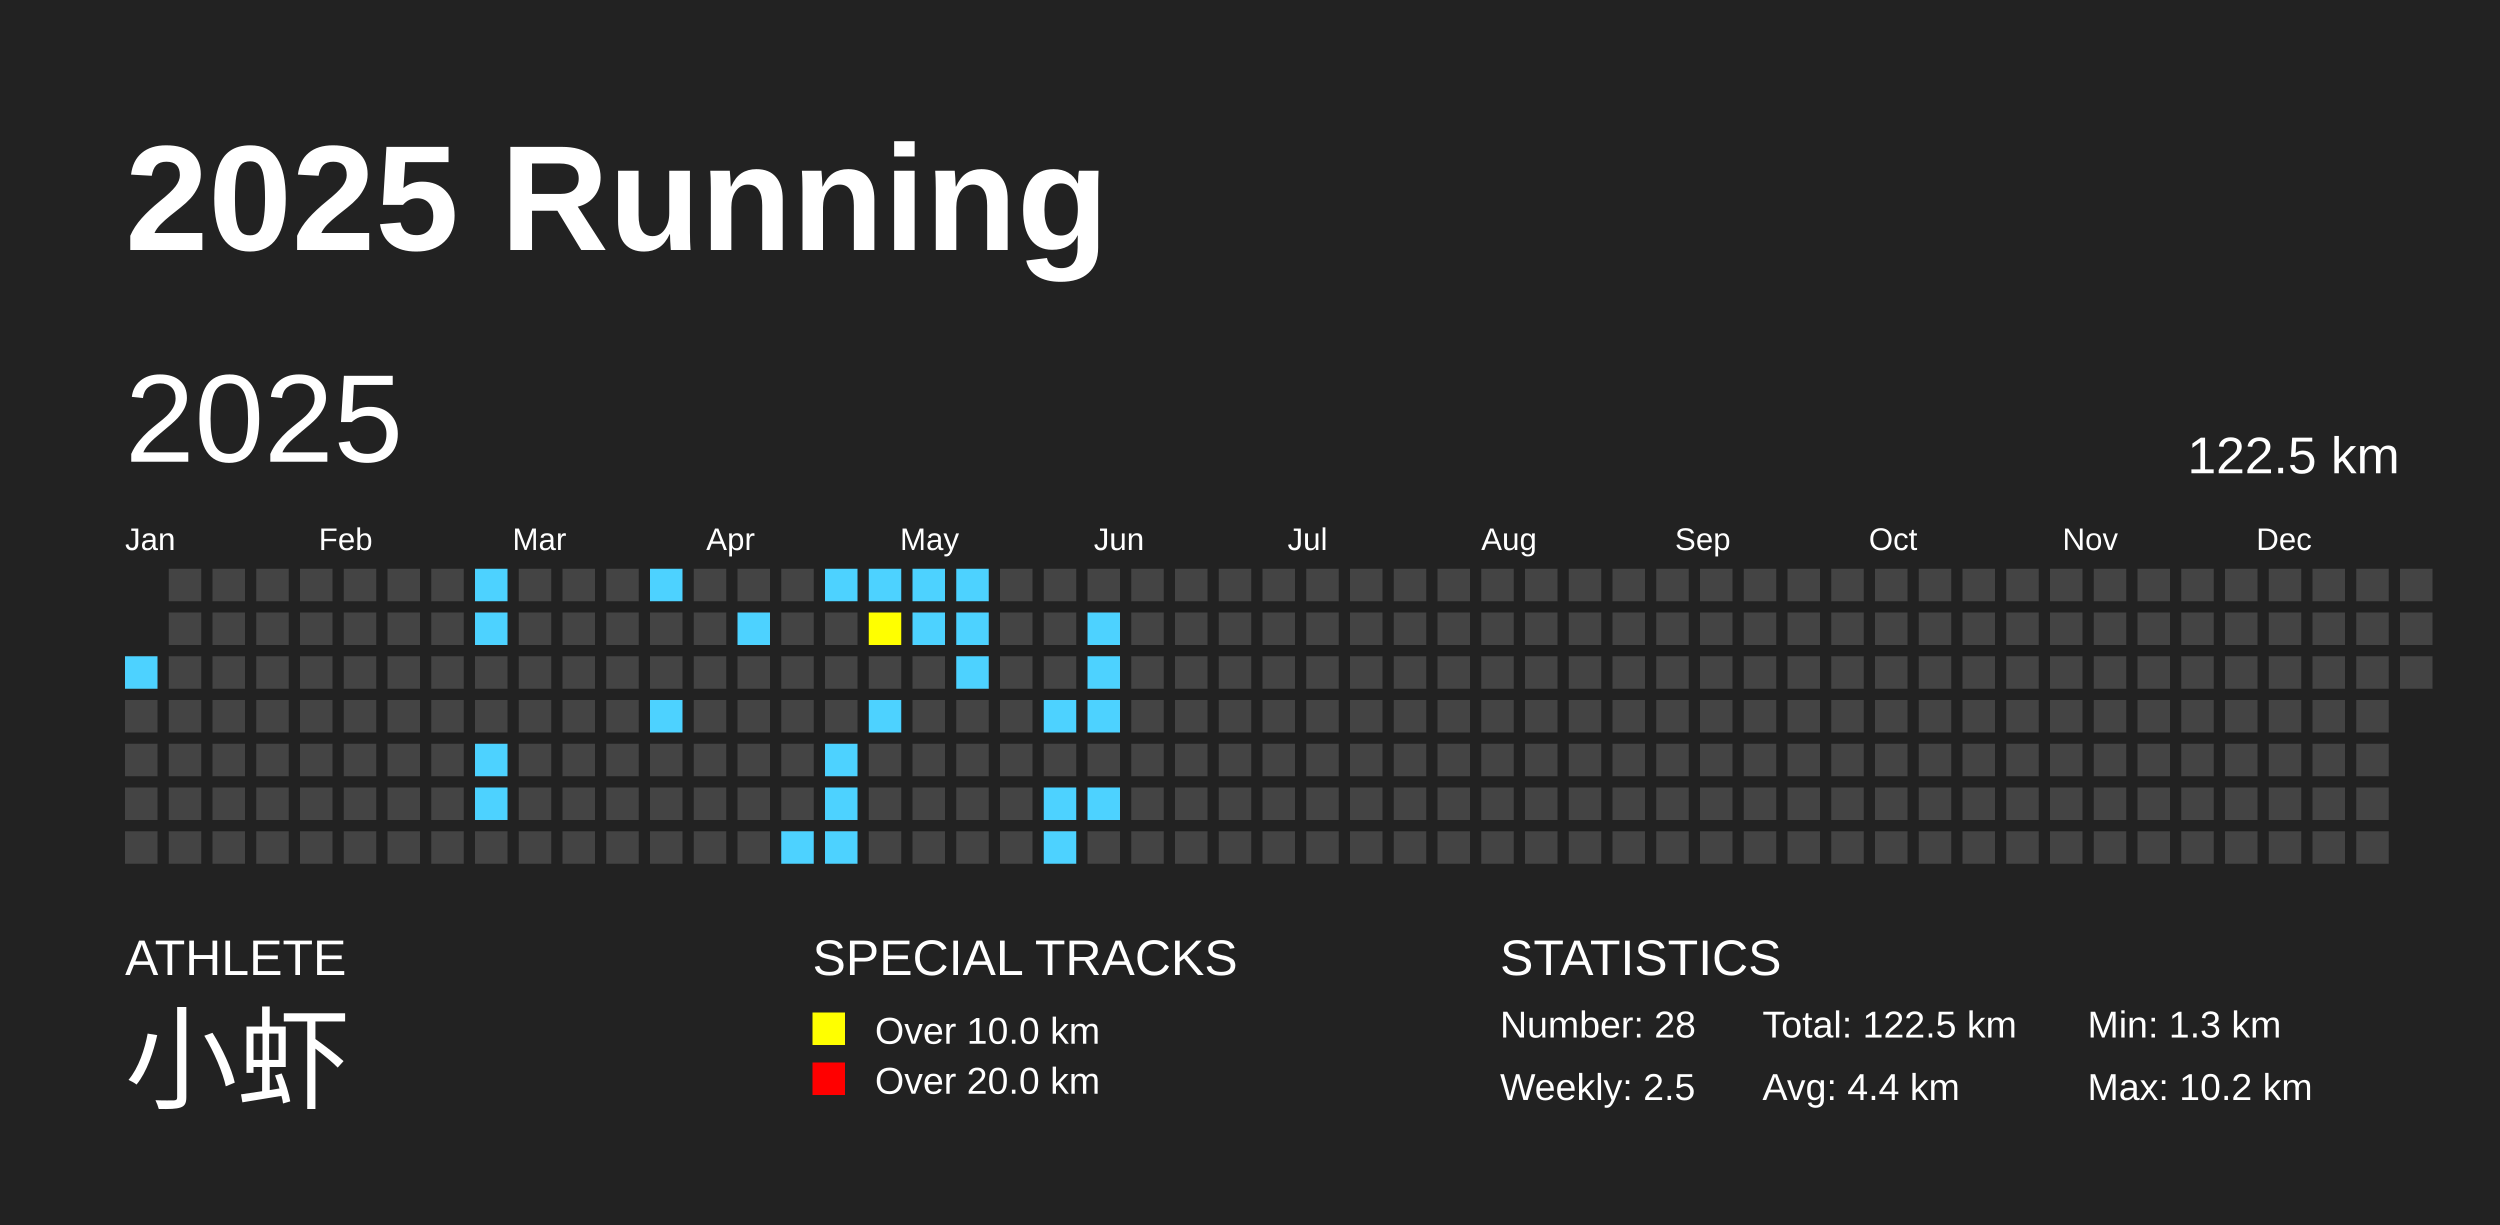
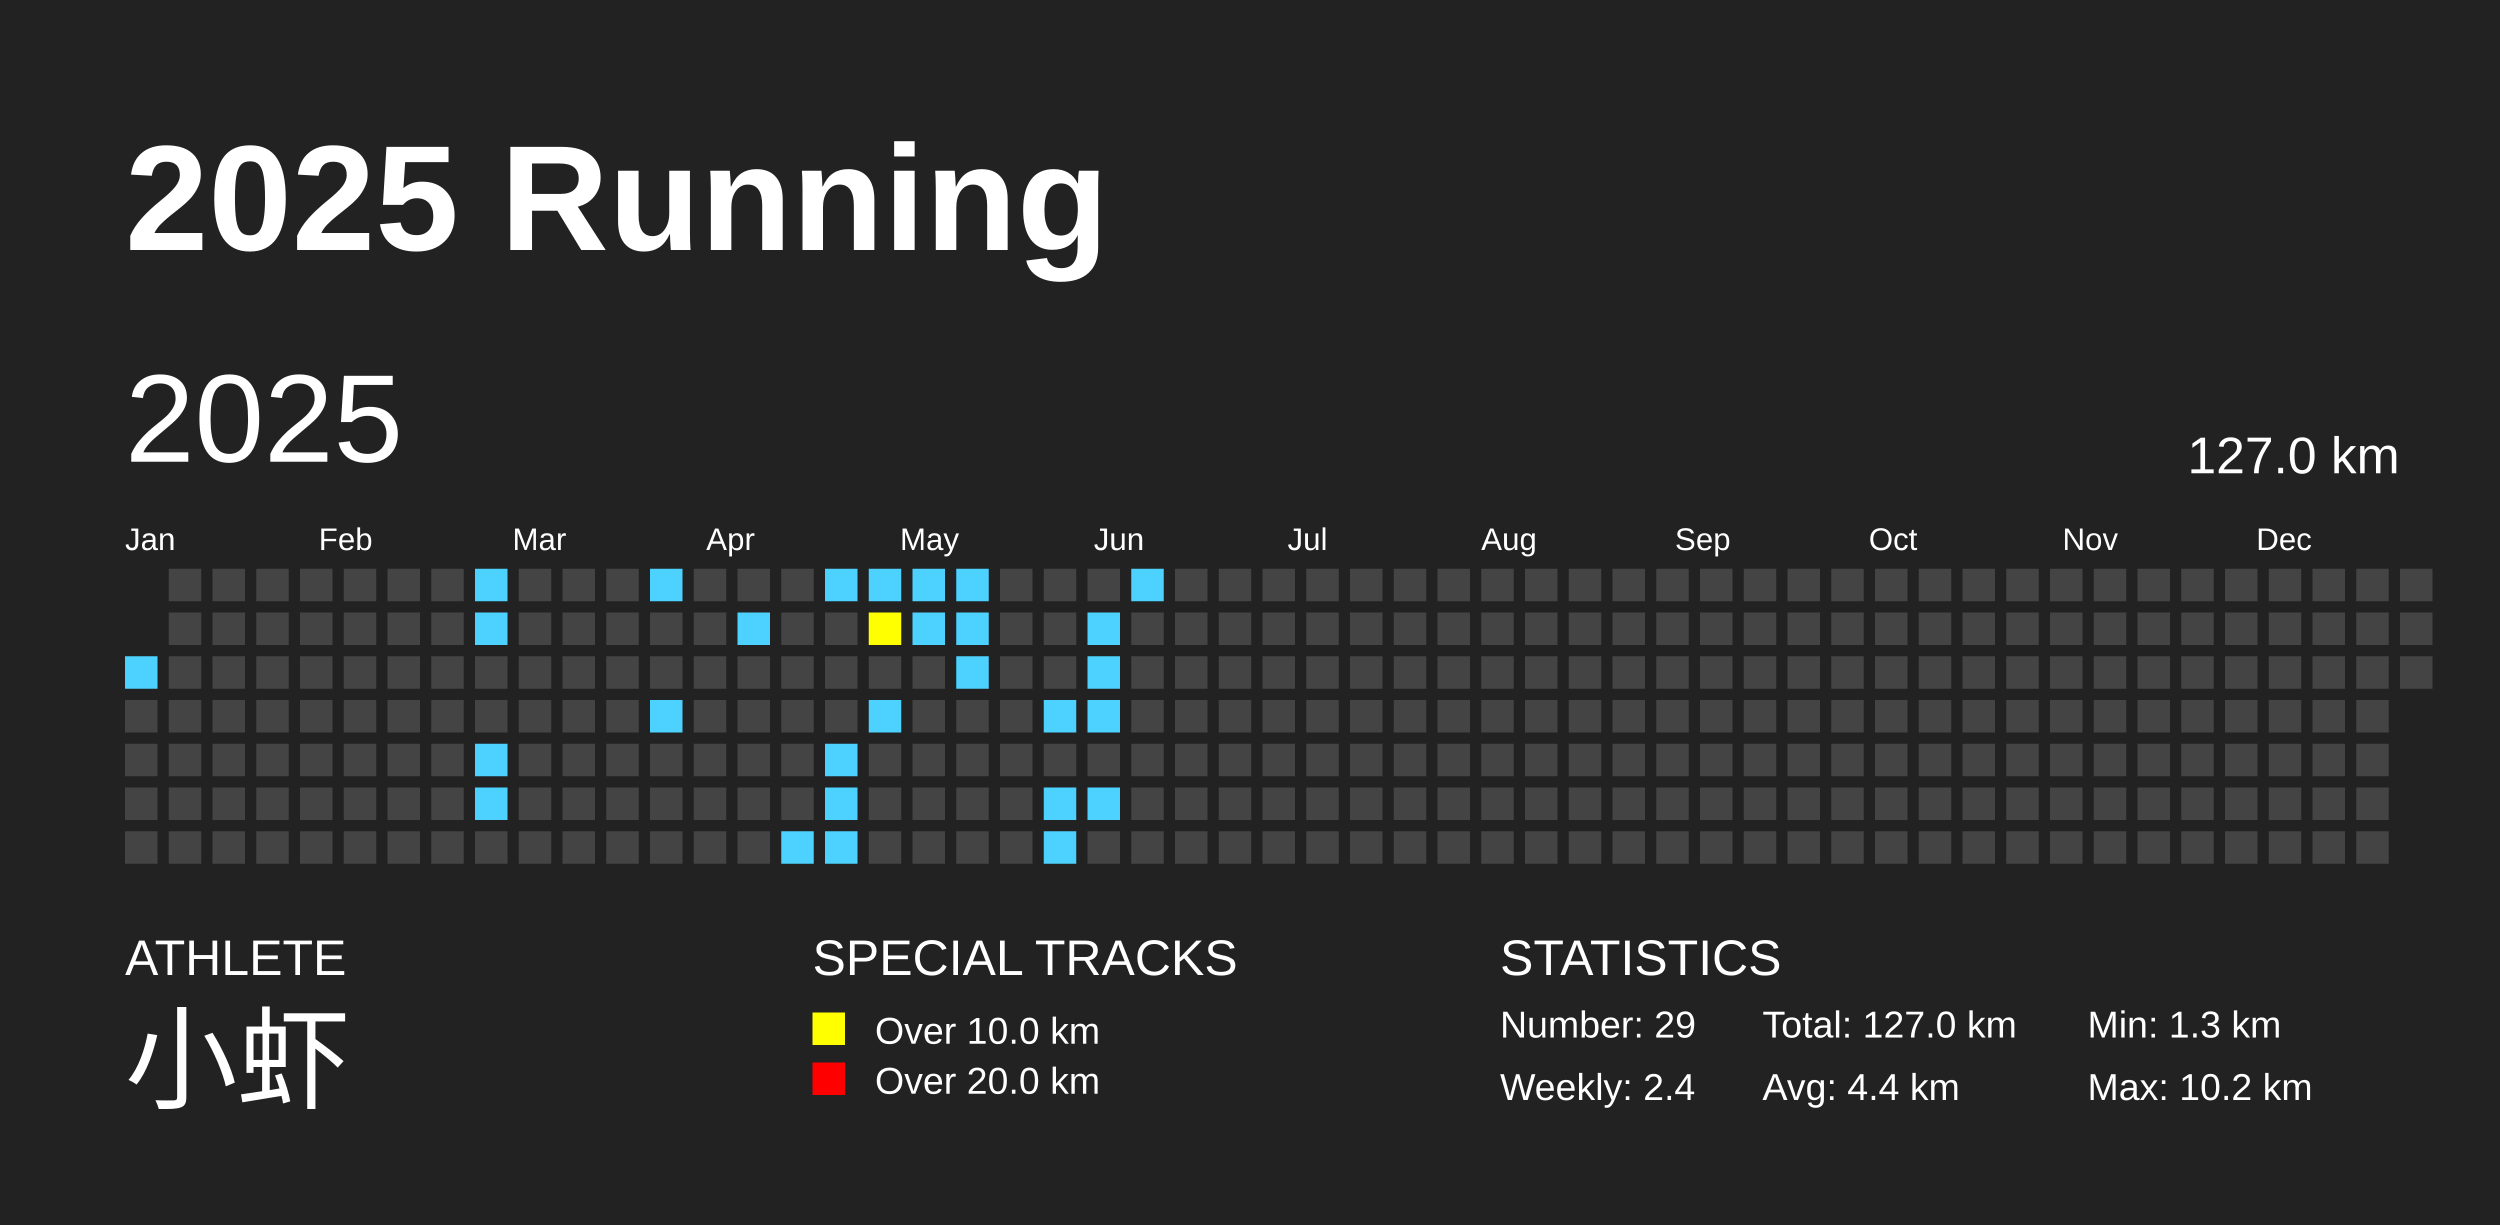
<svg xmlns="http://www.w3.org/2000/svg" baseProfile="full" height="98mm" version="1.1" viewBox="0,0,200,98" width="200mm">
  <defs />
  <rect fill="#222222" height="98" width="200" x="0" y="0" />
  <text fill="#FFFFFF" style="font-size:12px; font-family:Arial; font-weight:bold;" x="10" y="20">2025 Running</text>
  <text fill="#FFFFFF" style="font-size:4px; font-family:Arial" x="10" y="78">ATHLETE</text>
  <text fill="#FFFFFF" style="font-size:9px; font-family:Arial" x="10" y="88">小虾</text>
  <text fill="#FFFFFF" style="font-size:4px; font-family:Arial" x="65" y="78">SPECIAL TRACKS</text>
  <rect fill="yellow" height="2.6" width="2.6" x="65" y="81" />
  <text fill="#FFFFFF" style="font-size:3px; font-family:Arial" x="70" y="83.5">Over 10.0 km</text>
  <rect fill="red" height="2.6" width="2.6" x="65" y="85" />
  <text fill="#FFFFFF" style="font-size:3px; font-family:Arial" x="70" y="87.5">Over 20.0 km</text>
  <text fill="#FFFFFF" style="font-size:4px; font-family:Arial" x="120" y="78">STATISTICS</text>
-   <text fill="#FFFFFF" style="font-size:3px; font-family:Arial" x="120" y="83">Number: 28</text>
-   <text fill="#FFFFFF" style="font-size:3px; font-family:Arial" x="120" y="88">Weekly: 2.5</text>
-   <text fill="#FFFFFF" style="font-size:3px; font-family:Arial" x="141" y="83">Total: 122.5 km</text>
+   <text fill="#FFFFFF" style="font-size:3px; font-family:Arial" x="120" y="83">Number: 29</text>
+   <text fill="#FFFFFF" style="font-size:3px; font-family:Arial" x="120" y="88">Weekly: 2.4</text>
+   <text fill="#FFFFFF" style="font-size:3px; font-family:Arial" x="141" y="83">Total: 127.0 km</text>
  <text fill="#FFFFFF" style="font-size:3px; font-family:Arial" x="141" y="88">Avg: 4.4 km</text>
  <text fill="#FFFFFF" style="font-size:3px; font-family:Arial" x="167" y="83">Min: 1.3 km</text>
  <text fill="#FFFFFF" style="font-size:3px; font-family:Arial" x="167" y="88">Max: 10.2 km</text>
  <text dominant-baseline="hanging" fill="#FFFFFF" style="font-size:10.0px; font-family:Arial;" x="10" y="30">2025</text>
-   <text dominant-baseline="hanging" fill="#FFFFFF" style="font-size:4.125px; font-family:Arial;" x="175" y="35">122.5 km</text>
+   <text dominant-baseline="hanging" fill="#FFFFFF" style="font-size:4.125px; font-family:Arial;" x="175" y="35">127.0 km</text>
  <text fill="#FFFFFF" style="font-size:2.5px; font-family:Arial" x="10.0" y="44">Jan</text>
  <text fill="#FFFFFF" style="font-size:2.5px; font-family:Arial" x="25.5" y="44">Feb</text>
  <text fill="#FFFFFF" style="font-size:2.5px; font-family:Arial" x="41.0" y="44">Mar</text>
  <text fill="#FFFFFF" style="font-size:2.5px; font-family:Arial" x="56.5" y="44">Apr</text>
  <text fill="#FFFFFF" style="font-size:2.5px; font-family:Arial" x="72.0" y="44">May</text>
  <text fill="#FFFFFF" style="font-size:2.5px; font-family:Arial" x="87.5" y="44">Jun</text>
  <text fill="#FFFFFF" style="font-size:2.5px; font-family:Arial" x="103.0" y="44">Jul</text>
  <text fill="#FFFFFF" style="font-size:2.5px; font-family:Arial" x="118.5" y="44">Aug</text>
  <text fill="#FFFFFF" style="font-size:2.5px; font-family:Arial" x="134.0" y="44">Sep</text>
  <text fill="#FFFFFF" style="font-size:2.5px; font-family:Arial" x="149.5" y="44">Oct</text>
  <text fill="#FFFFFF" style="font-size:2.5px; font-family:Arial" x="165.0" y="44">Nov</text>
  <text fill="#FFFFFF" style="font-size:2.5px; font-family:Arial" x="180.5" y="44">Dec</text>
  <rect fill="#4DD2FF" height="2.6" width="2.6" x="10.0" y="52.5" />
  <rect fill="#444444" height="2.6" width="2.6" x="10.0" y="56.0" />
  <rect fill="#444444" height="2.6" width="2.6" x="10.0" y="59.5" />
  <rect fill="#444444" height="2.6" width="2.6" x="10.0" y="63.0" />
  <rect fill="#444444" height="2.6" width="2.6" x="10.0" y="66.5" />
  <rect fill="#444444" height="2.6" width="2.6" x="13.5" y="45.5" />
  <rect fill="#444444" height="2.6" width="2.6" x="13.5" y="49.0" />
  <rect fill="#444444" height="2.6" width="2.6" x="13.5" y="52.5" />
  <rect fill="#444444" height="2.6" width="2.6" x="13.5" y="56.0" />
  <rect fill="#444444" height="2.6" width="2.6" x="13.5" y="59.5" />
  <rect fill="#444444" height="2.6" width="2.6" x="13.5" y="63.0" />
  <rect fill="#444444" height="2.6" width="2.6" x="13.5" y="66.5" />
  <rect fill="#444444" height="2.6" width="2.6" x="17.0" y="45.5" />
  <rect fill="#444444" height="2.6" width="2.6" x="17.0" y="49.0" />
  <rect fill="#444444" height="2.6" width="2.6" x="17.0" y="52.5" />
  <rect fill="#444444" height="2.6" width="2.6" x="17.0" y="56.0" />
  <rect fill="#444444" height="2.6" width="2.6" x="17.0" y="59.5" />
  <rect fill="#444444" height="2.6" width="2.6" x="17.0" y="63.0" />
  <rect fill="#444444" height="2.6" width="2.6" x="17.0" y="66.5" />
  <rect fill="#444444" height="2.6" width="2.6" x="20.5" y="45.5" />
  <rect fill="#444444" height="2.6" width="2.6" x="20.5" y="49.0" />
  <rect fill="#444444" height="2.6" width="2.6" x="20.5" y="52.5" />
  <rect fill="#444444" height="2.6" width="2.6" x="20.5" y="56.0" />
  <rect fill="#444444" height="2.6" width="2.6" x="20.5" y="59.5" />
  <rect fill="#444444" height="2.6" width="2.6" x="20.5" y="63.0" />
  <rect fill="#444444" height="2.6" width="2.6" x="20.5" y="66.5" />
  <rect fill="#444444" height="2.6" width="2.6" x="24.0" y="45.5" />
  <rect fill="#444444" height="2.6" width="2.6" x="24.0" y="49.0" />
  <rect fill="#444444" height="2.6" width="2.6" x="24.0" y="52.5" />
  <rect fill="#444444" height="2.6" width="2.6" x="24.0" y="56.0" />
  <rect fill="#444444" height="2.6" width="2.6" x="24.0" y="59.5" />
  <rect fill="#444444" height="2.6" width="2.6" x="24.0" y="63.0" />
  <rect fill="#444444" height="2.6" width="2.6" x="24.0" y="66.5" />
  <rect fill="#444444" height="2.6" width="2.6" x="27.5" y="45.5" />
  <rect fill="#444444" height="2.6" width="2.6" x="27.5" y="49.0" />
  <rect fill="#444444" height="2.6" width="2.6" x="27.5" y="52.5" />
  <rect fill="#444444" height="2.6" width="2.6" x="27.5" y="56.0" />
  <rect fill="#444444" height="2.6" width="2.6" x="27.5" y="59.5" />
  <rect fill="#444444" height="2.6" width="2.6" x="27.5" y="63.0" />
  <rect fill="#444444" height="2.6" width="2.6" x="27.5" y="66.5" />
  <rect fill="#444444" height="2.6" width="2.6" x="31.0" y="45.5" />
  <rect fill="#444444" height="2.6" width="2.6" x="31.0" y="49.0" />
  <rect fill="#444444" height="2.6" width="2.6" x="31.0" y="52.5" />
  <rect fill="#444444" height="2.6" width="2.6" x="31.0" y="56.0" />
  <rect fill="#444444" height="2.6" width="2.6" x="31.0" y="59.5" />
  <rect fill="#444444" height="2.6" width="2.6" x="31.0" y="63.0" />
  <rect fill="#444444" height="2.6" width="2.6" x="31.0" y="66.5" />
  <rect fill="#444444" height="2.6" width="2.6" x="34.5" y="45.5" />
  <rect fill="#444444" height="2.6" width="2.6" x="34.5" y="49.0" />
  <rect fill="#444444" height="2.6" width="2.6" x="34.5" y="52.5" />
  <rect fill="#444444" height="2.6" width="2.6" x="34.5" y="56.0" />
  <rect fill="#444444" height="2.6" width="2.6" x="34.5" y="59.5" />
  <rect fill="#444444" height="2.6" width="2.6" x="34.5" y="63.0" />
  <rect fill="#444444" height="2.6" width="2.6" x="34.5" y="66.5" />
  <rect fill="#4DD2FF" height="2.6" width="2.6" x="38.0" y="45.5" />
  <rect fill="#4DD2FF" height="2.6" width="2.6" x="38.0" y="49.0" />
  <rect fill="#444444" height="2.6" width="2.6" x="38.0" y="52.5" />
  <rect fill="#444444" height="2.6" width="2.6" x="38.0" y="56.0" />
  <rect fill="#4DD2FF" height="2.6" width="2.6" x="38.0" y="59.5" />
  <rect fill="#4DD2FF" height="2.6" width="2.6" x="38.0" y="63.0" />
  <rect fill="#444444" height="2.6" width="2.6" x="38.0" y="66.5" />
  <rect fill="#444444" height="2.6" width="2.6" x="41.5" y="45.5" />
  <rect fill="#444444" height="2.6" width="2.6" x="41.5" y="49.0" />
  <rect fill="#444444" height="2.6" width="2.6" x="41.5" y="52.5" />
  <rect fill="#444444" height="2.6" width="2.6" x="41.5" y="56.0" />
  <rect fill="#444444" height="2.6" width="2.6" x="41.5" y="59.5" />
  <rect fill="#444444" height="2.6" width="2.6" x="41.5" y="63.0" />
  <rect fill="#444444" height="2.6" width="2.6" x="41.5" y="66.5" />
  <rect fill="#444444" height="2.6" width="2.6" x="45.0" y="45.5" />
  <rect fill="#444444" height="2.6" width="2.6" x="45.0" y="49.0" />
  <rect fill="#444444" height="2.6" width="2.6" x="45.0" y="52.5" />
  <rect fill="#444444" height="2.6" width="2.6" x="45.0" y="56.0" />
  <rect fill="#444444" height="2.6" width="2.6" x="45.0" y="59.5" />
  <rect fill="#444444" height="2.6" width="2.6" x="45.0" y="63.0" />
  <rect fill="#444444" height="2.6" width="2.6" x="45.0" y="66.5" />
  <rect fill="#444444" height="2.6" width="2.6" x="48.5" y="45.5" />
  <rect fill="#444444" height="2.6" width="2.6" x="48.5" y="49.0" />
  <rect fill="#444444" height="2.6" width="2.6" x="48.5" y="52.5" />
  <rect fill="#444444" height="2.6" width="2.6" x="48.5" y="56.0" />
  <rect fill="#444444" height="2.6" width="2.6" x="48.5" y="59.5" />
  <rect fill="#444444" height="2.6" width="2.6" x="48.5" y="63.0" />
  <rect fill="#444444" height="2.6" width="2.6" x="48.5" y="66.5" />
  <rect fill="#4DD2FF" height="2.6" width="2.6" x="52.0" y="45.5" />
  <rect fill="#444444" height="2.6" width="2.6" x="52.0" y="49.0" />
  <rect fill="#444444" height="2.6" width="2.6" x="52.0" y="52.5" />
  <rect fill="#4DD2FF" height="2.6" width="2.6" x="52.0" y="56.0" />
  <rect fill="#444444" height="2.6" width="2.6" x="52.0" y="59.5" />
  <rect fill="#444444" height="2.6" width="2.6" x="52.0" y="63.0" />
  <rect fill="#444444" height="2.6" width="2.6" x="52.0" y="66.5" />
  <rect fill="#444444" height="2.6" width="2.6" x="55.5" y="45.5" />
  <rect fill="#444444" height="2.6" width="2.6" x="55.5" y="49.0" />
  <rect fill="#444444" height="2.6" width="2.6" x="55.5" y="52.5" />
  <rect fill="#444444" height="2.6" width="2.6" x="55.5" y="56.0" />
  <rect fill="#444444" height="2.6" width="2.6" x="55.5" y="59.5" />
  <rect fill="#444444" height="2.6" width="2.6" x="55.5" y="63.0" />
  <rect fill="#444444" height="2.6" width="2.6" x="55.5" y="66.5" />
  <rect fill="#444444" height="2.6" width="2.6" x="59.0" y="45.5" />
  <rect fill="#4DD2FF" height="2.6" width="2.6" x="59.0" y="49.0" />
  <rect fill="#444444" height="2.6" width="2.6" x="59.0" y="52.5" />
  <rect fill="#444444" height="2.6" width="2.6" x="59.0" y="56.0" />
  <rect fill="#444444" height="2.6" width="2.6" x="59.0" y="59.5" />
  <rect fill="#444444" height="2.6" width="2.6" x="59.0" y="63.0" />
  <rect fill="#444444" height="2.6" width="2.6" x="59.0" y="66.5" />
  <rect fill="#444444" height="2.6" width="2.6" x="62.5" y="45.5" />
  <rect fill="#444444" height="2.6" width="2.6" x="62.5" y="49.0" />
  <rect fill="#444444" height="2.6" width="2.6" x="62.5" y="52.5" />
  <rect fill="#444444" height="2.6" width="2.6" x="62.5" y="56.0" />
  <rect fill="#444444" height="2.6" width="2.6" x="62.5" y="59.5" />
  <rect fill="#444444" height="2.6" width="2.6" x="62.5" y="63.0" />
  <rect fill="#4DD2FF" height="2.6" width="2.6" x="62.5" y="66.5" />
  <rect fill="#4DD2FF" height="2.6" width="2.6" x="66.0" y="45.5" />
  <rect fill="#444444" height="2.6" width="2.6" x="66.0" y="49.0" />
  <rect fill="#444444" height="2.6" width="2.6" x="66.0" y="52.5" />
  <rect fill="#444444" height="2.6" width="2.6" x="66.0" y="56.0" />
  <rect fill="#4DD2FF" height="2.6" width="2.6" x="66.0" y="59.5" />
  <rect fill="#4DD2FF" height="2.6" width="2.6" x="66.0" y="63.0" />
  <rect fill="#4DD2FF" height="2.6" width="2.6" x="66.0" y="66.5" />
  <rect fill="#4DD2FF" height="2.6" width="2.6" x="69.5" y="45.5" />
  <rect fill="yellow" height="2.6" width="2.6" x="69.5" y="49.0" />
  <rect fill="#444444" height="2.6" width="2.6" x="69.5" y="52.5" />
  <rect fill="#4DD2FF" height="2.6" width="2.6" x="69.5" y="56.0" />
  <rect fill="#444444" height="2.6" width="2.6" x="69.5" y="59.5" />
  <rect fill="#444444" height="2.6" width="2.6" x="69.5" y="63.0" />
  <rect fill="#444444" height="2.6" width="2.6" x="69.5" y="66.5" />
  <rect fill="#4DD2FF" height="2.6" width="2.6" x="73.0" y="45.5" />
  <rect fill="#4DD2FF" height="2.6" width="2.6" x="73.0" y="49.0" />
  <rect fill="#444444" height="2.6" width="2.6" x="73.0" y="52.5" />
  <rect fill="#444444" height="2.6" width="2.6" x="73.0" y="56.0" />
  <rect fill="#444444" height="2.6" width="2.6" x="73.0" y="59.5" />
  <rect fill="#444444" height="2.6" width="2.6" x="73.0" y="63.0" />
  <rect fill="#444444" height="2.6" width="2.6" x="73.0" y="66.5" />
  <rect fill="#4DD2FF" height="2.6" width="2.6" x="76.5" y="45.5" />
  <rect fill="#4DD2FF" height="2.6" width="2.6" x="76.5" y="49.0" />
  <rect fill="#4DD2FF" height="2.6" width="2.6" x="76.5" y="52.5" />
  <rect fill="#444444" height="2.6" width="2.6" x="76.5" y="56.0" />
  <rect fill="#444444" height="2.6" width="2.6" x="76.5" y="59.5" />
  <rect fill="#444444" height="2.6" width="2.6" x="76.5" y="63.0" />
  <rect fill="#444444" height="2.6" width="2.6" x="76.5" y="66.5" />
  <rect fill="#444444" height="2.6" width="2.6" x="80.0" y="45.5" />
  <rect fill="#444444" height="2.6" width="2.6" x="80.0" y="49.0" />
  <rect fill="#444444" height="2.6" width="2.6" x="80.0" y="52.5" />
  <rect fill="#444444" height="2.6" width="2.6" x="80.0" y="56.0" />
  <rect fill="#444444" height="2.6" width="2.6" x="80.0" y="59.5" />
  <rect fill="#444444" height="2.6" width="2.6" x="80.0" y="63.0" />
  <rect fill="#444444" height="2.6" width="2.6" x="80.0" y="66.5" />
  <rect fill="#444444" height="2.6" width="2.6" x="83.5" y="45.5" />
  <rect fill="#444444" height="2.6" width="2.6" x="83.5" y="49.0" />
  <rect fill="#444444" height="2.6" width="2.6" x="83.5" y="52.5" />
  <rect fill="#4DD2FF" height="2.6" width="2.6" x="83.5" y="56.0" />
  <rect fill="#444444" height="2.6" width="2.6" x="83.5" y="59.5" />
  <rect fill="#4DD2FF" height="2.6" width="2.6" x="83.5" y="63.0" />
  <rect fill="#4DD2FF" height="2.6" width="2.6" x="83.5" y="66.5" />
  <rect fill="#444444" height="2.6" width="2.6" x="87.0" y="45.5" />
  <rect fill="#4DD2FF" height="2.6" width="2.6" x="87.0" y="49.0" />
  <rect fill="#4DD2FF" height="2.6" width="2.6" x="87.0" y="52.5" />
  <rect fill="#4DD2FF" height="2.6" width="2.6" x="87.0" y="56.0" />
  <rect fill="#444444" height="2.6" width="2.6" x="87.0" y="59.5" />
  <rect fill="#4DD2FF" height="2.6" width="2.6" x="87.0" y="63.0" />
  <rect fill="#444444" height="2.6" width="2.6" x="87.0" y="66.5" />
-   <rect fill="#444444" height="2.6" width="2.6" x="90.5" y="45.5" />
+   <rect fill="#4DD2FF" height="2.6" width="2.6" x="90.5" y="45.5" />
  <rect fill="#444444" height="2.6" width="2.6" x="90.5" y="49.0" />
  <rect fill="#444444" height="2.6" width="2.6" x="90.5" y="52.5" />
  <rect fill="#444444" height="2.6" width="2.6" x="90.5" y="56.0" />
  <rect fill="#444444" height="2.6" width="2.6" x="90.5" y="59.5" />
  <rect fill="#444444" height="2.6" width="2.6" x="90.5" y="63.0" />
  <rect fill="#444444" height="2.6" width="2.6" x="90.5" y="66.5" />
  <rect fill="#444444" height="2.6" width="2.6" x="94.0" y="45.5" />
  <rect fill="#444444" height="2.6" width="2.6" x="94.0" y="49.0" />
  <rect fill="#444444" height="2.6" width="2.6" x="94.0" y="52.5" />
  <rect fill="#444444" height="2.6" width="2.6" x="94.0" y="56.0" />
  <rect fill="#444444" height="2.6" width="2.6" x="94.0" y="59.5" />
  <rect fill="#444444" height="2.6" width="2.6" x="94.0" y="63.0" />
  <rect fill="#444444" height="2.6" width="2.6" x="94.0" y="66.5" />
  <rect fill="#444444" height="2.6" width="2.6" x="97.5" y="45.5" />
  <rect fill="#444444" height="2.6" width="2.6" x="97.5" y="49.0" />
  <rect fill="#444444" height="2.6" width="2.6" x="97.5" y="52.5" />
  <rect fill="#444444" height="2.6" width="2.6" x="97.5" y="56.0" />
  <rect fill="#444444" height="2.6" width="2.6" x="97.5" y="59.5" />
  <rect fill="#444444" height="2.6" width="2.6" x="97.5" y="63.0" />
  <rect fill="#444444" height="2.6" width="2.6" x="97.5" y="66.5" />
  <rect fill="#444444" height="2.6" width="2.6" x="101.0" y="45.5" />
  <rect fill="#444444" height="2.6" width="2.6" x="101.0" y="49.0" />
  <rect fill="#444444" height="2.6" width="2.6" x="101.0" y="52.5" />
  <rect fill="#444444" height="2.6" width="2.6" x="101.0" y="56.0" />
  <rect fill="#444444" height="2.6" width="2.6" x="101.0" y="59.5" />
  <rect fill="#444444" height="2.6" width="2.6" x="101.0" y="63.0" />
  <rect fill="#444444" height="2.6" width="2.6" x="101.0" y="66.5" />
  <rect fill="#444444" height="2.6" width="2.6" x="104.5" y="45.5" />
  <rect fill="#444444" height="2.6" width="2.6" x="104.5" y="49.0" />
  <rect fill="#444444" height="2.6" width="2.6" x="104.5" y="52.5" />
  <rect fill="#444444" height="2.6" width="2.6" x="104.5" y="56.0" />
  <rect fill="#444444" height="2.6" width="2.6" x="104.5" y="59.5" />
  <rect fill="#444444" height="2.6" width="2.6" x="104.5" y="63.0" />
  <rect fill="#444444" height="2.6" width="2.6" x="104.5" y="66.5" />
  <rect fill="#444444" height="2.6" width="2.6" x="108.0" y="45.5" />
  <rect fill="#444444" height="2.6" width="2.6" x="108.0" y="49.0" />
  <rect fill="#444444" height="2.6" width="2.6" x="108.0" y="52.5" />
  <rect fill="#444444" height="2.6" width="2.6" x="108.0" y="56.0" />
  <rect fill="#444444" height="2.6" width="2.6" x="108.0" y="59.5" />
  <rect fill="#444444" height="2.6" width="2.6" x="108.0" y="63.0" />
  <rect fill="#444444" height="2.6" width="2.6" x="108.0" y="66.5" />
  <rect fill="#444444" height="2.6" width="2.6" x="111.5" y="45.5" />
  <rect fill="#444444" height="2.6" width="2.6" x="111.5" y="49.0" />
  <rect fill="#444444" height="2.6" width="2.6" x="111.5" y="52.5" />
  <rect fill="#444444" height="2.6" width="2.6" x="111.5" y="56.0" />
  <rect fill="#444444" height="2.6" width="2.6" x="111.5" y="59.5" />
  <rect fill="#444444" height="2.6" width="2.6" x="111.5" y="63.0" />
  <rect fill="#444444" height="2.6" width="2.6" x="111.5" y="66.5" />
  <rect fill="#444444" height="2.6" width="2.6" x="115.0" y="45.5" />
  <rect fill="#444444" height="2.6" width="2.6" x="115.0" y="49.0" />
  <rect fill="#444444" height="2.6" width="2.6" x="115.0" y="52.5" />
  <rect fill="#444444" height="2.6" width="2.6" x="115.0" y="56.0" />
  <rect fill="#444444" height="2.6" width="2.6" x="115.0" y="59.5" />
  <rect fill="#444444" height="2.6" width="2.6" x="115.0" y="63.0" />
  <rect fill="#444444" height="2.6" width="2.6" x="115.0" y="66.5" />
  <rect fill="#444444" height="2.6" width="2.6" x="118.5" y="45.5" />
  <rect fill="#444444" height="2.6" width="2.6" x="118.5" y="49.0" />
  <rect fill="#444444" height="2.6" width="2.6" x="118.5" y="52.5" />
  <rect fill="#444444" height="2.6" width="2.6" x="118.5" y="56.0" />
  <rect fill="#444444" height="2.6" width="2.6" x="118.5" y="59.5" />
  <rect fill="#444444" height="2.6" width="2.6" x="118.5" y="63.0" />
  <rect fill="#444444" height="2.6" width="2.6" x="118.5" y="66.5" />
  <rect fill="#444444" height="2.6" width="2.6" x="122.0" y="45.5" />
  <rect fill="#444444" height="2.6" width="2.6" x="122.0" y="49.0" />
  <rect fill="#444444" height="2.6" width="2.6" x="122.0" y="52.5" />
  <rect fill="#444444" height="2.6" width="2.6" x="122.0" y="56.0" />
  <rect fill="#444444" height="2.6" width="2.6" x="122.0" y="59.5" />
  <rect fill="#444444" height="2.6" width="2.6" x="122.0" y="63.0" />
  <rect fill="#444444" height="2.6" width="2.6" x="122.0" y="66.5" />
  <rect fill="#444444" height="2.6" width="2.6" x="125.5" y="45.5" />
  <rect fill="#444444" height="2.6" width="2.6" x="125.5" y="49.0" />
  <rect fill="#444444" height="2.6" width="2.6" x="125.5" y="52.5" />
  <rect fill="#444444" height="2.6" width="2.6" x="125.5" y="56.0" />
  <rect fill="#444444" height="2.6" width="2.6" x="125.5" y="59.5" />
  <rect fill="#444444" height="2.6" width="2.6" x="125.5" y="63.0" />
  <rect fill="#444444" height="2.6" width="2.6" x="125.5" y="66.5" />
  <rect fill="#444444" height="2.6" width="2.6" x="129.0" y="45.5" />
  <rect fill="#444444" height="2.6" width="2.6" x="129.0" y="49.0" />
  <rect fill="#444444" height="2.6" width="2.6" x="129.0" y="52.5" />
  <rect fill="#444444" height="2.6" width="2.6" x="129.0" y="56.0" />
  <rect fill="#444444" height="2.6" width="2.6" x="129.0" y="59.5" />
  <rect fill="#444444" height="2.6" width="2.6" x="129.0" y="63.0" />
  <rect fill="#444444" height="2.6" width="2.6" x="129.0" y="66.5" />
  <rect fill="#444444" height="2.6" width="2.6" x="132.5" y="45.5" />
  <rect fill="#444444" height="2.6" width="2.6" x="132.5" y="49.0" />
  <rect fill="#444444" height="2.6" width="2.6" x="132.5" y="52.5" />
  <rect fill="#444444" height="2.6" width="2.6" x="132.5" y="56.0" />
  <rect fill="#444444" height="2.6" width="2.6" x="132.5" y="59.5" />
  <rect fill="#444444" height="2.6" width="2.6" x="132.5" y="63.0" />
  <rect fill="#444444" height="2.6" width="2.6" x="132.5" y="66.5" />
  <rect fill="#444444" height="2.6" width="2.6" x="136.0" y="45.5" />
  <rect fill="#444444" height="2.6" width="2.6" x="136.0" y="49.0" />
  <rect fill="#444444" height="2.6" width="2.6" x="136.0" y="52.5" />
  <rect fill="#444444" height="2.6" width="2.6" x="136.0" y="56.0" />
  <rect fill="#444444" height="2.6" width="2.6" x="136.0" y="59.5" />
  <rect fill="#444444" height="2.6" width="2.6" x="136.0" y="63.0" />
  <rect fill="#444444" height="2.6" width="2.6" x="136.0" y="66.5" />
  <rect fill="#444444" height="2.6" width="2.6" x="139.5" y="45.5" />
  <rect fill="#444444" height="2.6" width="2.6" x="139.5" y="49.0" />
  <rect fill="#444444" height="2.6" width="2.6" x="139.5" y="52.5" />
  <rect fill="#444444" height="2.6" width="2.6" x="139.5" y="56.0" />
  <rect fill="#444444" height="2.6" width="2.6" x="139.5" y="59.5" />
  <rect fill="#444444" height="2.6" width="2.6" x="139.5" y="63.0" />
  <rect fill="#444444" height="2.6" width="2.6" x="139.5" y="66.5" />
  <rect fill="#444444" height="2.6" width="2.6" x="143.0" y="45.5" />
  <rect fill="#444444" height="2.6" width="2.6" x="143.0" y="49.0" />
  <rect fill="#444444" height="2.6" width="2.6" x="143.0" y="52.5" />
  <rect fill="#444444" height="2.6" width="2.6" x="143.0" y="56.0" />
  <rect fill="#444444" height="2.6" width="2.6" x="143.0" y="59.5" />
  <rect fill="#444444" height="2.6" width="2.6" x="143.0" y="63.0" />
  <rect fill="#444444" height="2.6" width="2.6" x="143.0" y="66.5" />
  <rect fill="#444444" height="2.6" width="2.6" x="146.5" y="45.5" />
  <rect fill="#444444" height="2.6" width="2.6" x="146.5" y="49.0" />
  <rect fill="#444444" height="2.6" width="2.6" x="146.5" y="52.5" />
  <rect fill="#444444" height="2.6" width="2.6" x="146.5" y="56.0" />
  <rect fill="#444444" height="2.6" width="2.6" x="146.5" y="59.5" />
  <rect fill="#444444" height="2.6" width="2.6" x="146.5" y="63.0" />
  <rect fill="#444444" height="2.6" width="2.6" x="146.5" y="66.5" />
  <rect fill="#444444" height="2.6" width="2.6" x="150.0" y="45.5" />
  <rect fill="#444444" height="2.6" width="2.6" x="150.0" y="49.0" />
  <rect fill="#444444" height="2.6" width="2.6" x="150.0" y="52.5" />
  <rect fill="#444444" height="2.6" width="2.6" x="150.0" y="56.0" />
  <rect fill="#444444" height="2.6" width="2.6" x="150.0" y="59.5" />
  <rect fill="#444444" height="2.6" width="2.6" x="150.0" y="63.0" />
  <rect fill="#444444" height="2.6" width="2.6" x="150.0" y="66.5" />
  <rect fill="#444444" height="2.6" width="2.6" x="153.5" y="45.5" />
  <rect fill="#444444" height="2.6" width="2.6" x="153.5" y="49.0" />
  <rect fill="#444444" height="2.6" width="2.6" x="153.5" y="52.5" />
  <rect fill="#444444" height="2.6" width="2.6" x="153.5" y="56.0" />
  <rect fill="#444444" height="2.6" width="2.6" x="153.5" y="59.5" />
  <rect fill="#444444" height="2.6" width="2.6" x="153.5" y="63.0" />
  <rect fill="#444444" height="2.6" width="2.6" x="153.5" y="66.5" />
  <rect fill="#444444" height="2.6" width="2.6" x="157.0" y="45.5" />
  <rect fill="#444444" height="2.6" width="2.6" x="157.0" y="49.0" />
  <rect fill="#444444" height="2.6" width="2.6" x="157.0" y="52.5" />
  <rect fill="#444444" height="2.6" width="2.6" x="157.0" y="56.0" />
  <rect fill="#444444" height="2.6" width="2.6" x="157.0" y="59.5" />
  <rect fill="#444444" height="2.6" width="2.6" x="157.0" y="63.0" />
  <rect fill="#444444" height="2.6" width="2.6" x="157.0" y="66.5" />
  <rect fill="#444444" height="2.6" width="2.6" x="160.5" y="45.5" />
  <rect fill="#444444" height="2.6" width="2.6" x="160.5" y="49.0" />
  <rect fill="#444444" height="2.6" width="2.6" x="160.5" y="52.5" />
  <rect fill="#444444" height="2.6" width="2.6" x="160.5" y="56.0" />
  <rect fill="#444444" height="2.6" width="2.6" x="160.5" y="59.5" />
  <rect fill="#444444" height="2.6" width="2.6" x="160.5" y="63.0" />
  <rect fill="#444444" height="2.6" width="2.6" x="160.5" y="66.5" />
  <rect fill="#444444" height="2.6" width="2.6" x="164.0" y="45.5" />
  <rect fill="#444444" height="2.6" width="2.6" x="164.0" y="49.0" />
  <rect fill="#444444" height="2.6" width="2.6" x="164.0" y="52.5" />
  <rect fill="#444444" height="2.6" width="2.6" x="164.0" y="56.0" />
  <rect fill="#444444" height="2.6" width="2.6" x="164.0" y="59.5" />
  <rect fill="#444444" height="2.6" width="2.6" x="164.0" y="63.0" />
  <rect fill="#444444" height="2.6" width="2.6" x="164.0" y="66.5" />
  <rect fill="#444444" height="2.6" width="2.6" x="167.5" y="45.5" />
  <rect fill="#444444" height="2.6" width="2.6" x="167.5" y="49.0" />
  <rect fill="#444444" height="2.6" width="2.6" x="167.5" y="52.5" />
  <rect fill="#444444" height="2.6" width="2.6" x="167.5" y="56.0" />
  <rect fill="#444444" height="2.6" width="2.6" x="167.5" y="59.5" />
  <rect fill="#444444" height="2.6" width="2.6" x="167.5" y="63.0" />
  <rect fill="#444444" height="2.6" width="2.6" x="167.5" y="66.5" />
  <rect fill="#444444" height="2.6" width="2.6" x="171.0" y="45.5" />
  <rect fill="#444444" height="2.6" width="2.6" x="171.0" y="49.0" />
  <rect fill="#444444" height="2.6" width="2.6" x="171.0" y="52.5" />
  <rect fill="#444444" height="2.6" width="2.6" x="171.0" y="56.0" />
  <rect fill="#444444" height="2.6" width="2.6" x="171.0" y="59.5" />
  <rect fill="#444444" height="2.6" width="2.6" x="171.0" y="63.0" />
  <rect fill="#444444" height="2.6" width="2.6" x="171.0" y="66.5" />
  <rect fill="#444444" height="2.6" width="2.6" x="174.5" y="45.5" />
  <rect fill="#444444" height="2.6" width="2.6" x="174.5" y="49.0" />
  <rect fill="#444444" height="2.6" width="2.6" x="174.5" y="52.5" />
  <rect fill="#444444" height="2.6" width="2.6" x="174.5" y="56.0" />
  <rect fill="#444444" height="2.6" width="2.6" x="174.5" y="59.5" />
  <rect fill="#444444" height="2.6" width="2.6" x="174.5" y="63.0" />
  <rect fill="#444444" height="2.6" width="2.6" x="174.5" y="66.5" />
  <rect fill="#444444" height="2.6" width="2.6" x="178.0" y="45.5" />
  <rect fill="#444444" height="2.6" width="2.6" x="178.0" y="49.0" />
  <rect fill="#444444" height="2.6" width="2.6" x="178.0" y="52.5" />
  <rect fill="#444444" height="2.6" width="2.6" x="178.0" y="56.0" />
  <rect fill="#444444" height="2.6" width="2.6" x="178.0" y="59.5" />
  <rect fill="#444444" height="2.6" width="2.6" x="178.0" y="63.0" />
  <rect fill="#444444" height="2.6" width="2.6" x="178.0" y="66.5" />
  <rect fill="#444444" height="2.6" width="2.6" x="181.5" y="45.5" />
  <rect fill="#444444" height="2.6" width="2.6" x="181.5" y="49.0" />
  <rect fill="#444444" height="2.6" width="2.6" x="181.5" y="52.5" />
  <rect fill="#444444" height="2.6" width="2.6" x="181.5" y="56.0" />
  <rect fill="#444444" height="2.6" width="2.6" x="181.5" y="59.5" />
  <rect fill="#444444" height="2.6" width="2.6" x="181.5" y="63.0" />
  <rect fill="#444444" height="2.6" width="2.6" x="181.5" y="66.5" />
  <rect fill="#444444" height="2.6" width="2.6" x="185.0" y="45.5" />
  <rect fill="#444444" height="2.6" width="2.6" x="185.0" y="49.0" />
  <rect fill="#444444" height="2.6" width="2.6" x="185.0" y="52.5" />
  <rect fill="#444444" height="2.6" width="2.6" x="185.0" y="56.0" />
  <rect fill="#444444" height="2.6" width="2.6" x="185.0" y="59.5" />
  <rect fill="#444444" height="2.6" width="2.6" x="185.0" y="63.0" />
  <rect fill="#444444" height="2.6" width="2.6" x="185.0" y="66.5" />
  <rect fill="#444444" height="2.6" width="2.6" x="188.5" y="45.5" />
  <rect fill="#444444" height="2.6" width="2.6" x="188.5" y="49.0" />
  <rect fill="#444444" height="2.6" width="2.6" x="188.5" y="52.5" />
  <rect fill="#444444" height="2.6" width="2.6" x="188.5" y="56.0" />
  <rect fill="#444444" height="2.6" width="2.6" x="188.5" y="59.5" />
  <rect fill="#444444" height="2.6" width="2.6" x="188.5" y="63.0" />
  <rect fill="#444444" height="2.6" width="2.6" x="188.5" y="66.5" />
  <rect fill="#444444" height="2.6" width="2.6" x="192.0" y="45.5" />
  <rect fill="#444444" height="2.6" width="2.6" x="192.0" y="49.0" />
  <rect fill="#444444" height="2.6" width="2.6" x="192.0" y="52.5" />
</svg>
